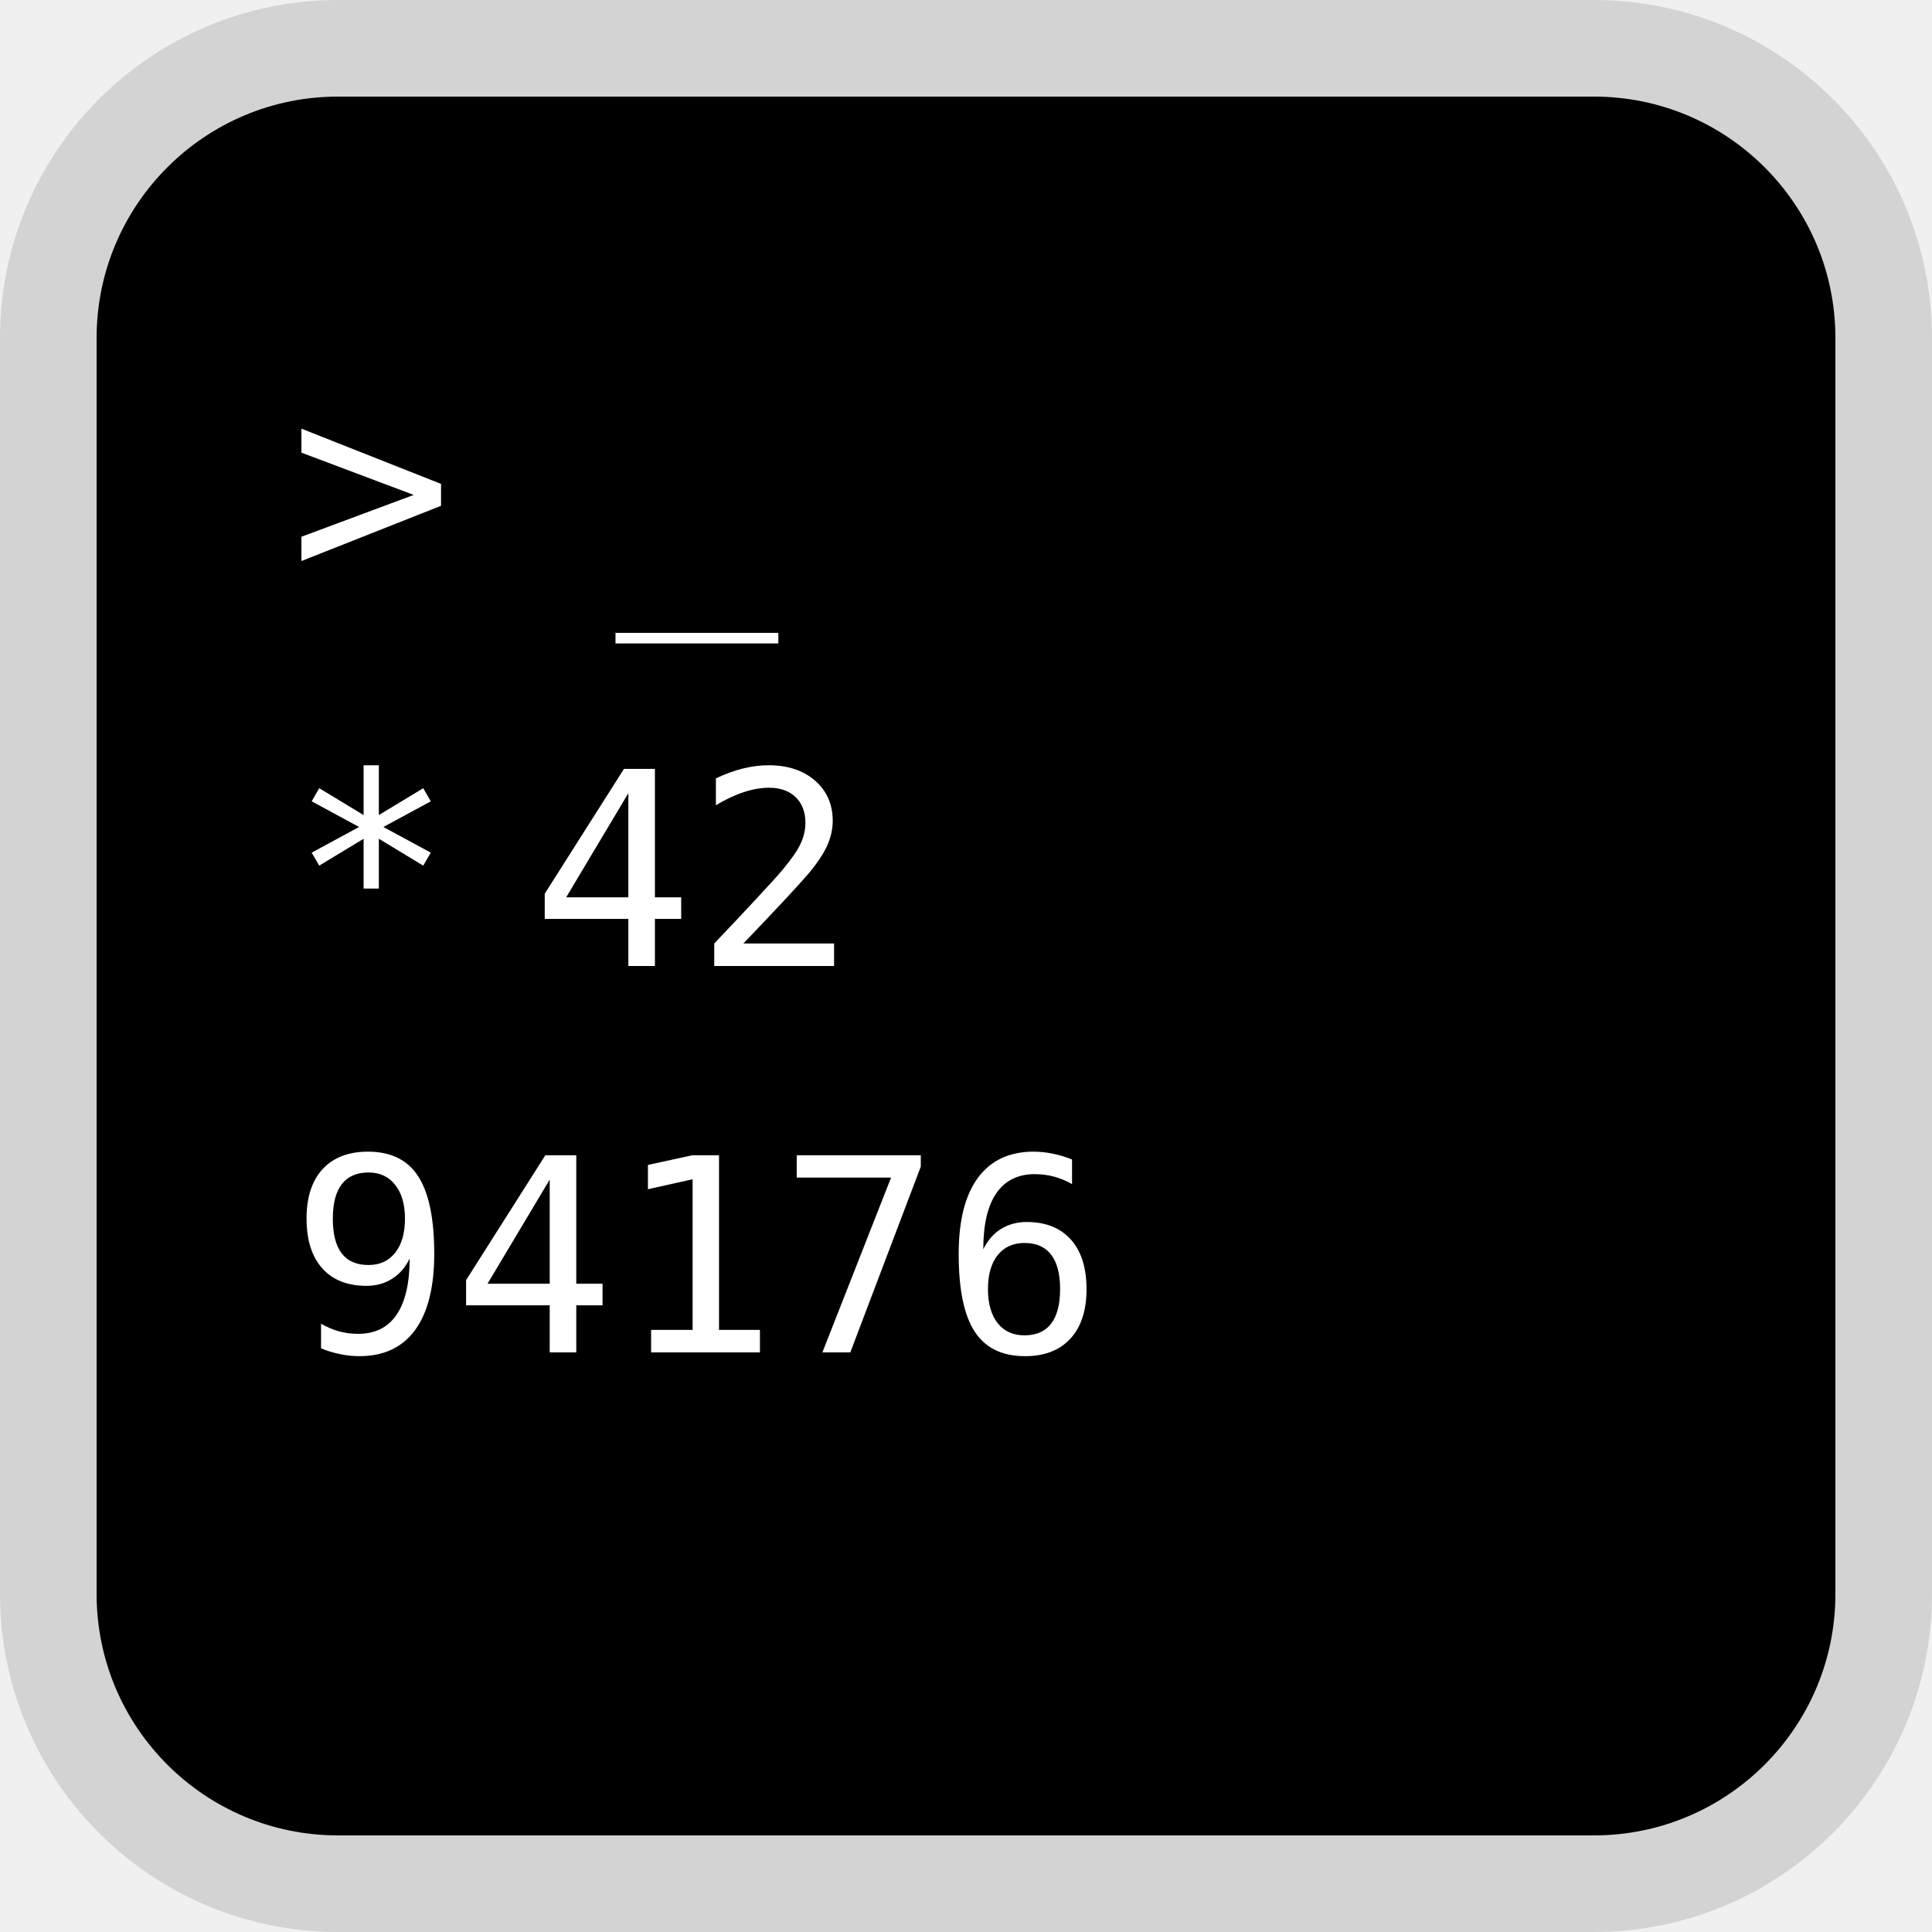
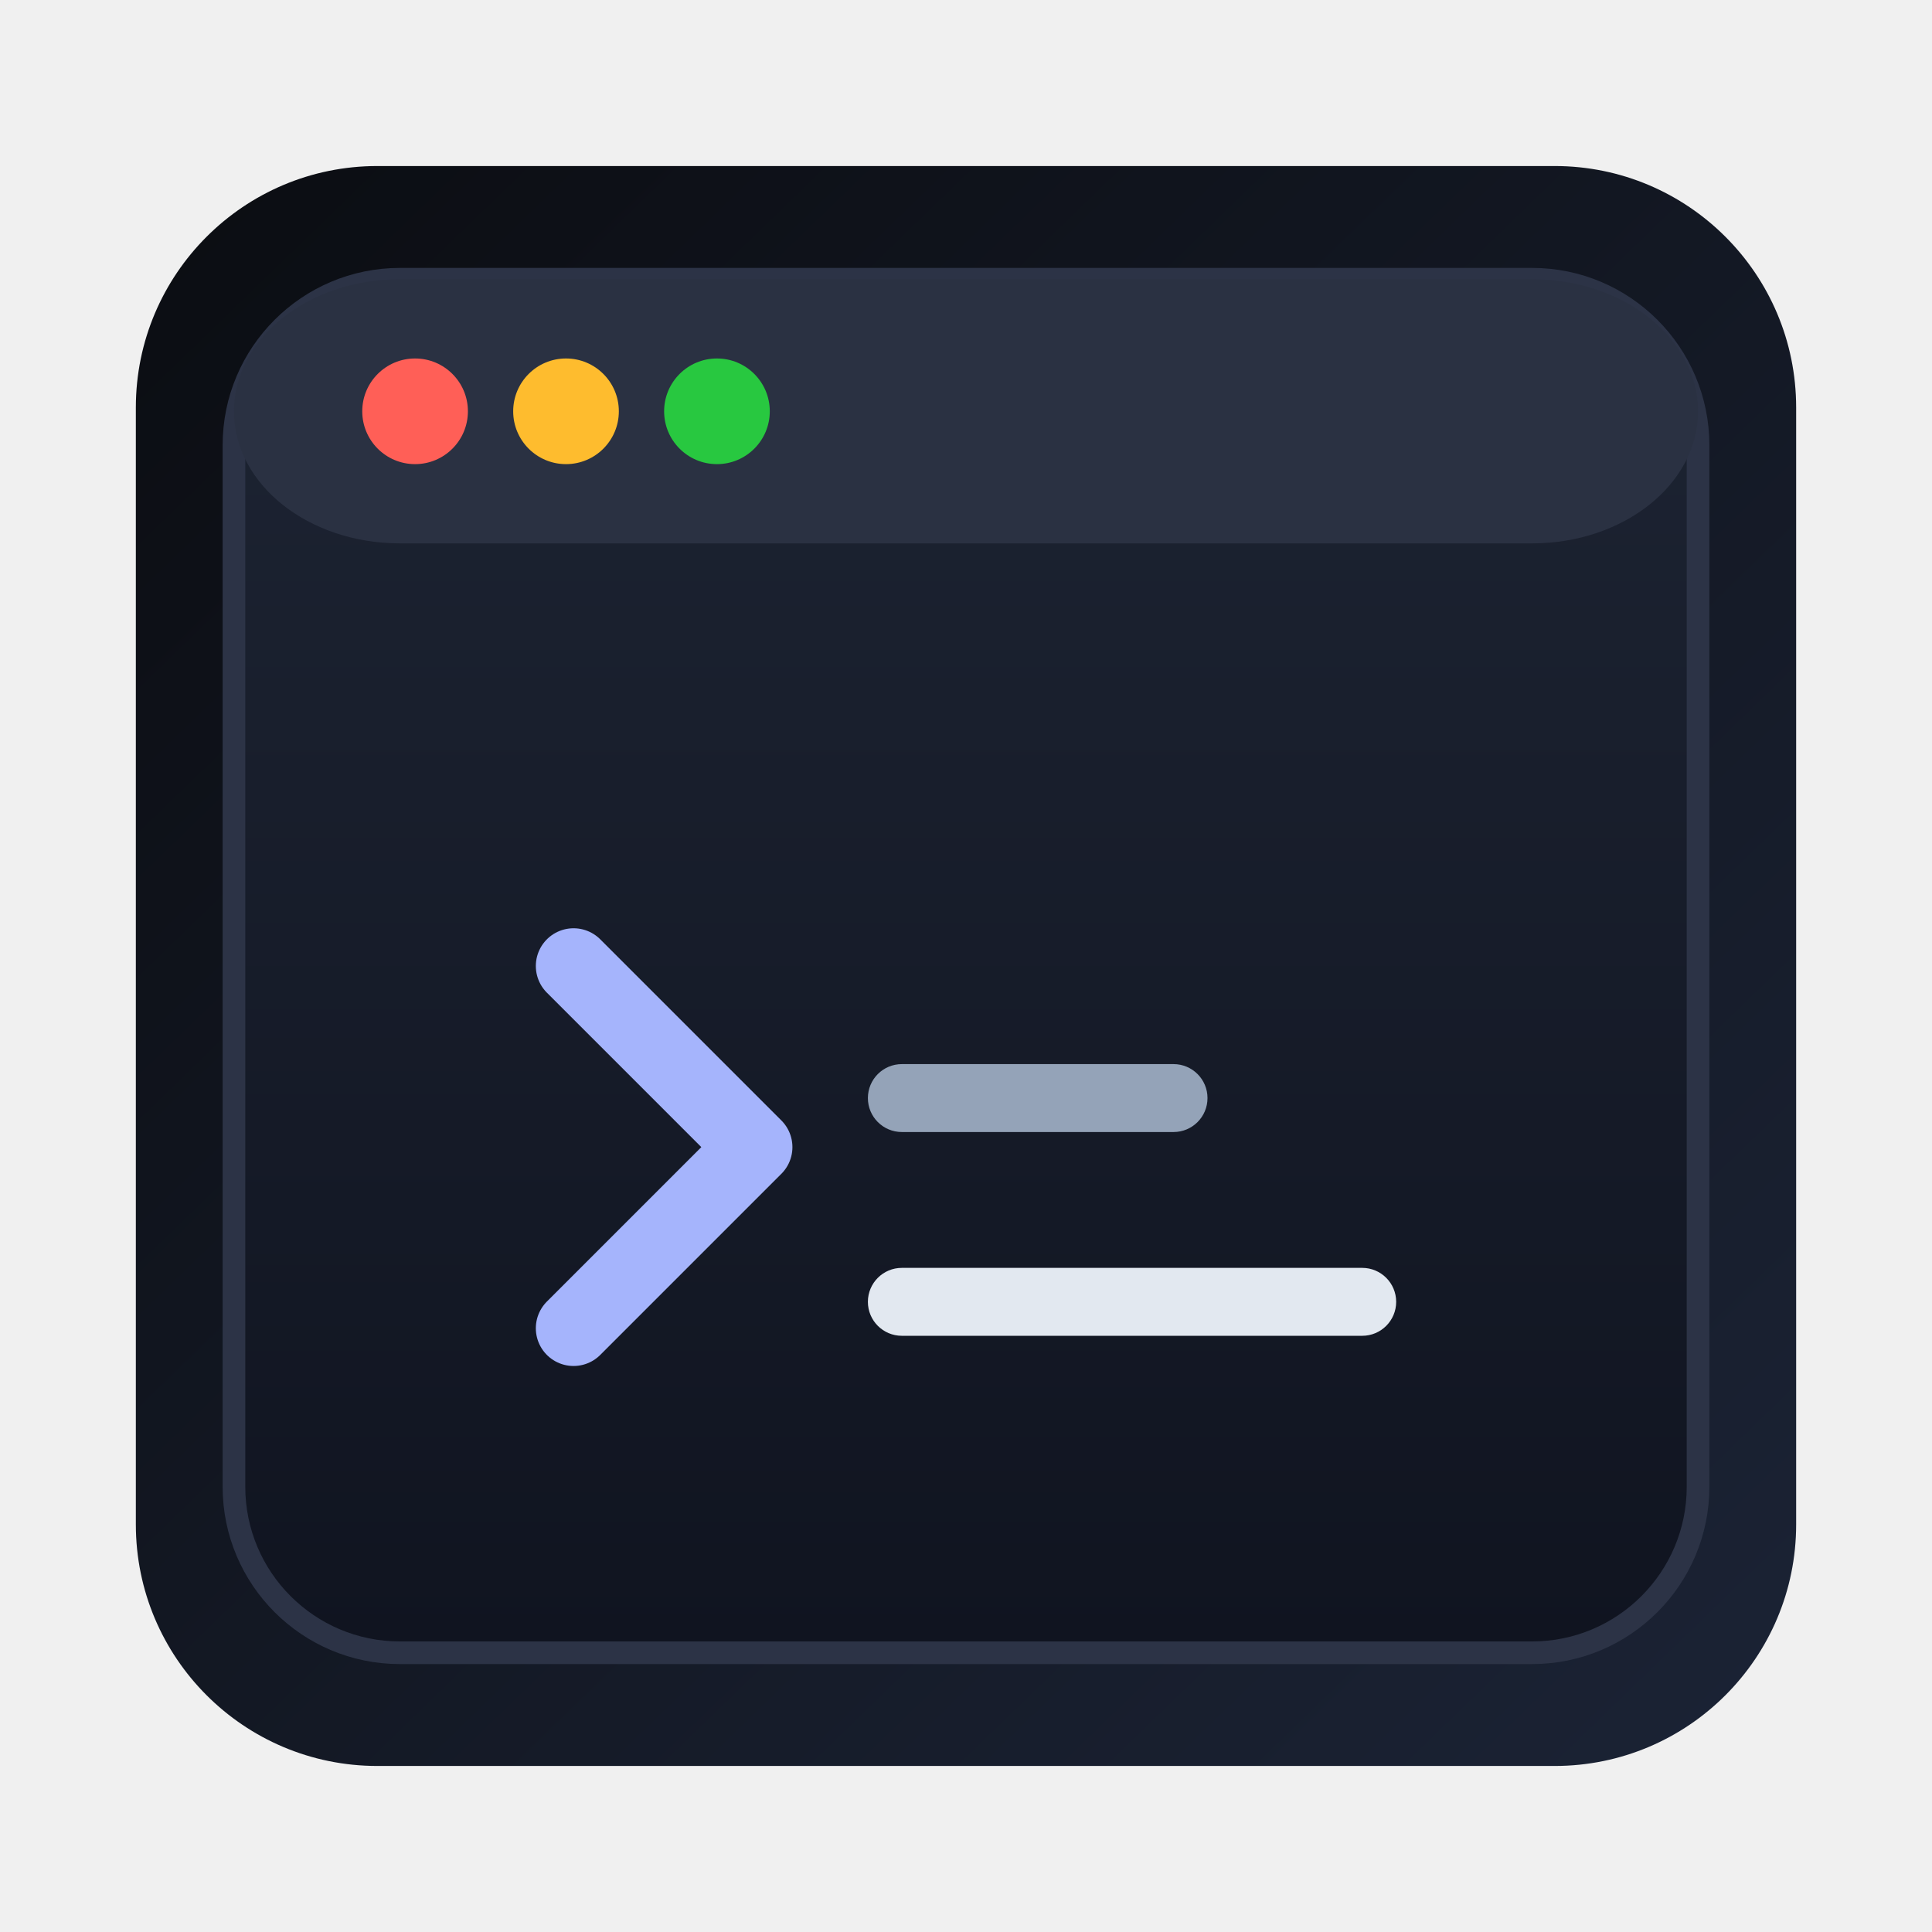
- <svg xmlns="http://www.w3.org/2000/svg" width="200" height="200" viewBox="0 0 200 200">
-   <rect x="5" y="5" width="190" height="190" rx="30" ry="30" fill="black" stroke="lightgray" stroke-width="10" />
-   <text x="30" y="60" font-family="monospace" font-size="28" fill="white">&gt; _</text>
-   <text x="30" y="100" font-family="monospace" font-size="28" fill="white">*</text>
-   <text x="55" y="100" font-family="monospace" font-size="28" fill="white">42</text>
-   <text x="30" y="140" font-family="monospace" font-size="28" fill="white">94176</text>
+ <svg xmlns="http://www.w3.org/2000/svg" width="512" height="512" viewBox="0 0 512 512">
+   <defs>
+     <linearGradient id="bg" x1="0" y1="0" x2="1" y2="1">
+       <stop offset="0%" stop-color="#0b0d12" />
+       <stop offset="100%" stop-color="#1b2335" />
+     </linearGradient>
+     <linearGradient id="screen" x1="0" y1="0" x2="0" y2="1">
+       <stop offset="0%" stop-color="#1d2433" />
+       <stop offset="100%" stop-color="#101420" />
+     </linearGradient>
+   </defs>
+   <rect x="36" y="44" width="440" height="424" rx="64" fill="url(#bg)" />
+   <rect x="62" y="74" width="388" height="364" rx="44" fill="url(#screen)" stroke="#2c3346" stroke-width="6" />
+   <rect x="62" y="74" width="388" height="70" rx="44" fill="#2a3142" />
+   <circle cx="110" cy="109" r="14" fill="#ff5f57" />
+   <circle cx="150" cy="109" r="14" fill="#febc2e" />
+   <circle cx="190" cy="109" r="14" fill="#28c840" />
+   <path d="M152 256 L200 304 L152 352" stroke="#a5b4fc" stroke-width="20" stroke-linecap="round" stroke-linejoin="round" fill="none" />
+   <rect x="230" y="336" width="140" height="18" rx="9" fill="#e2e8f0" />
+   <rect x="230" y="282" width="90" height="18" rx="9" fill="#94a3b8" />
</svg>
